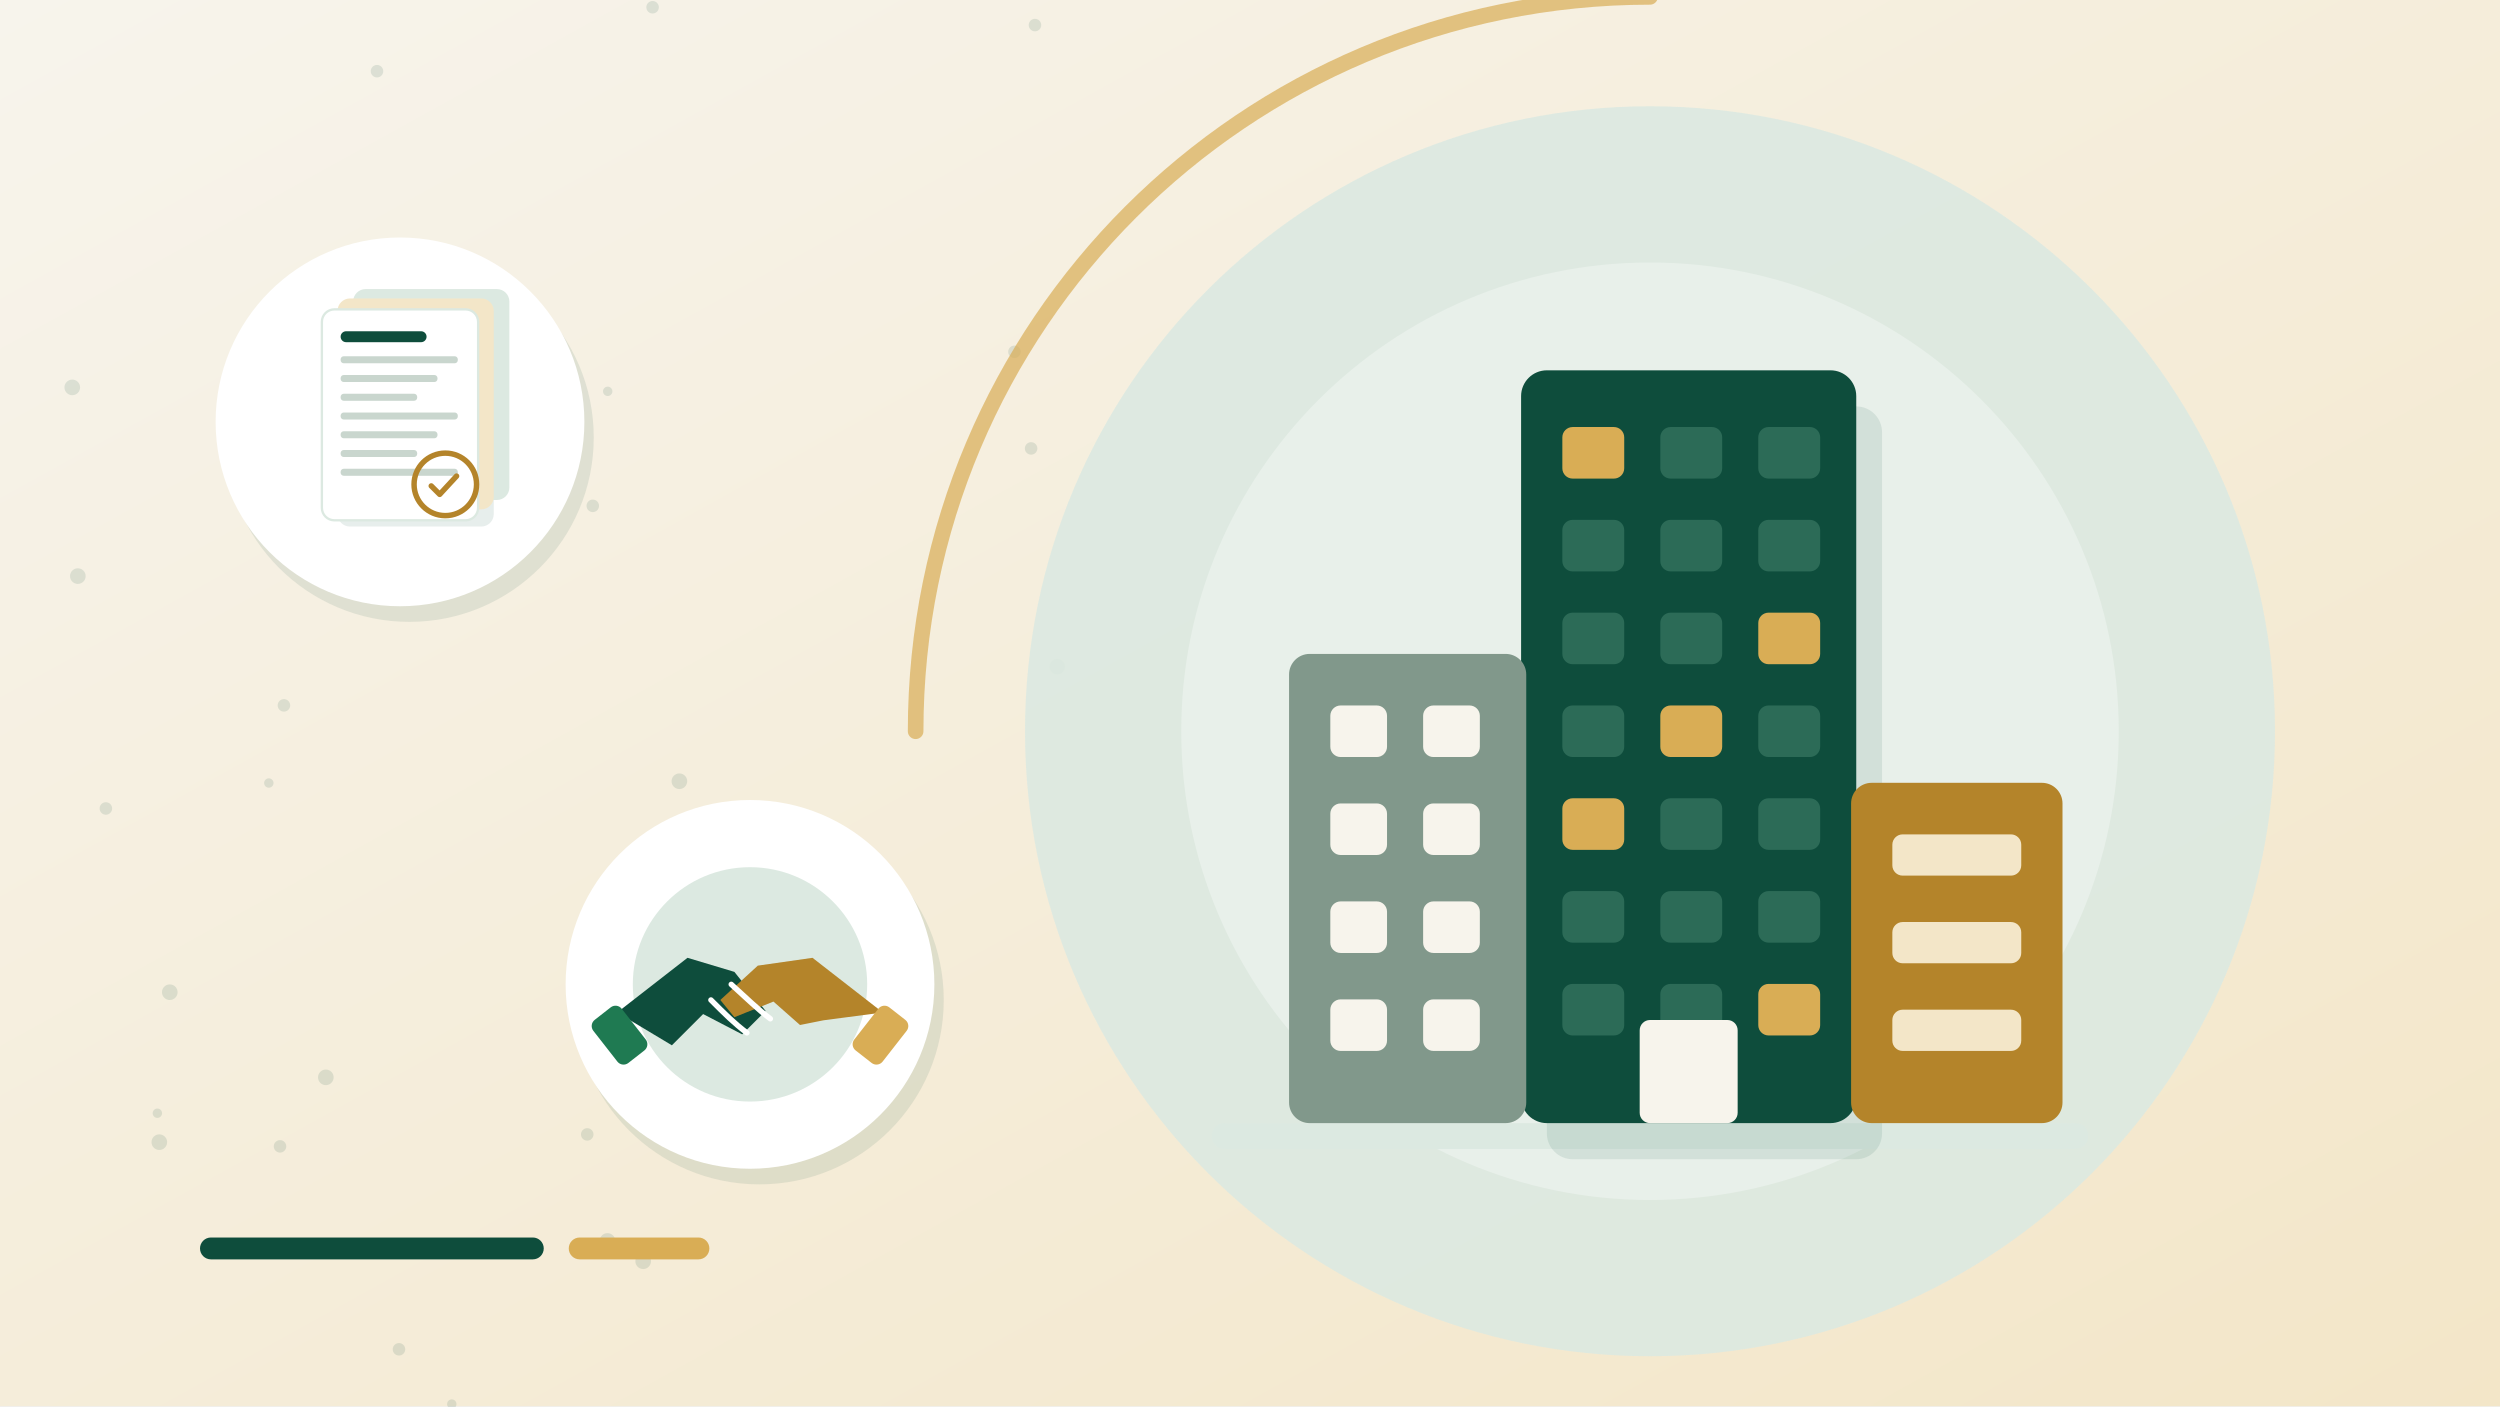
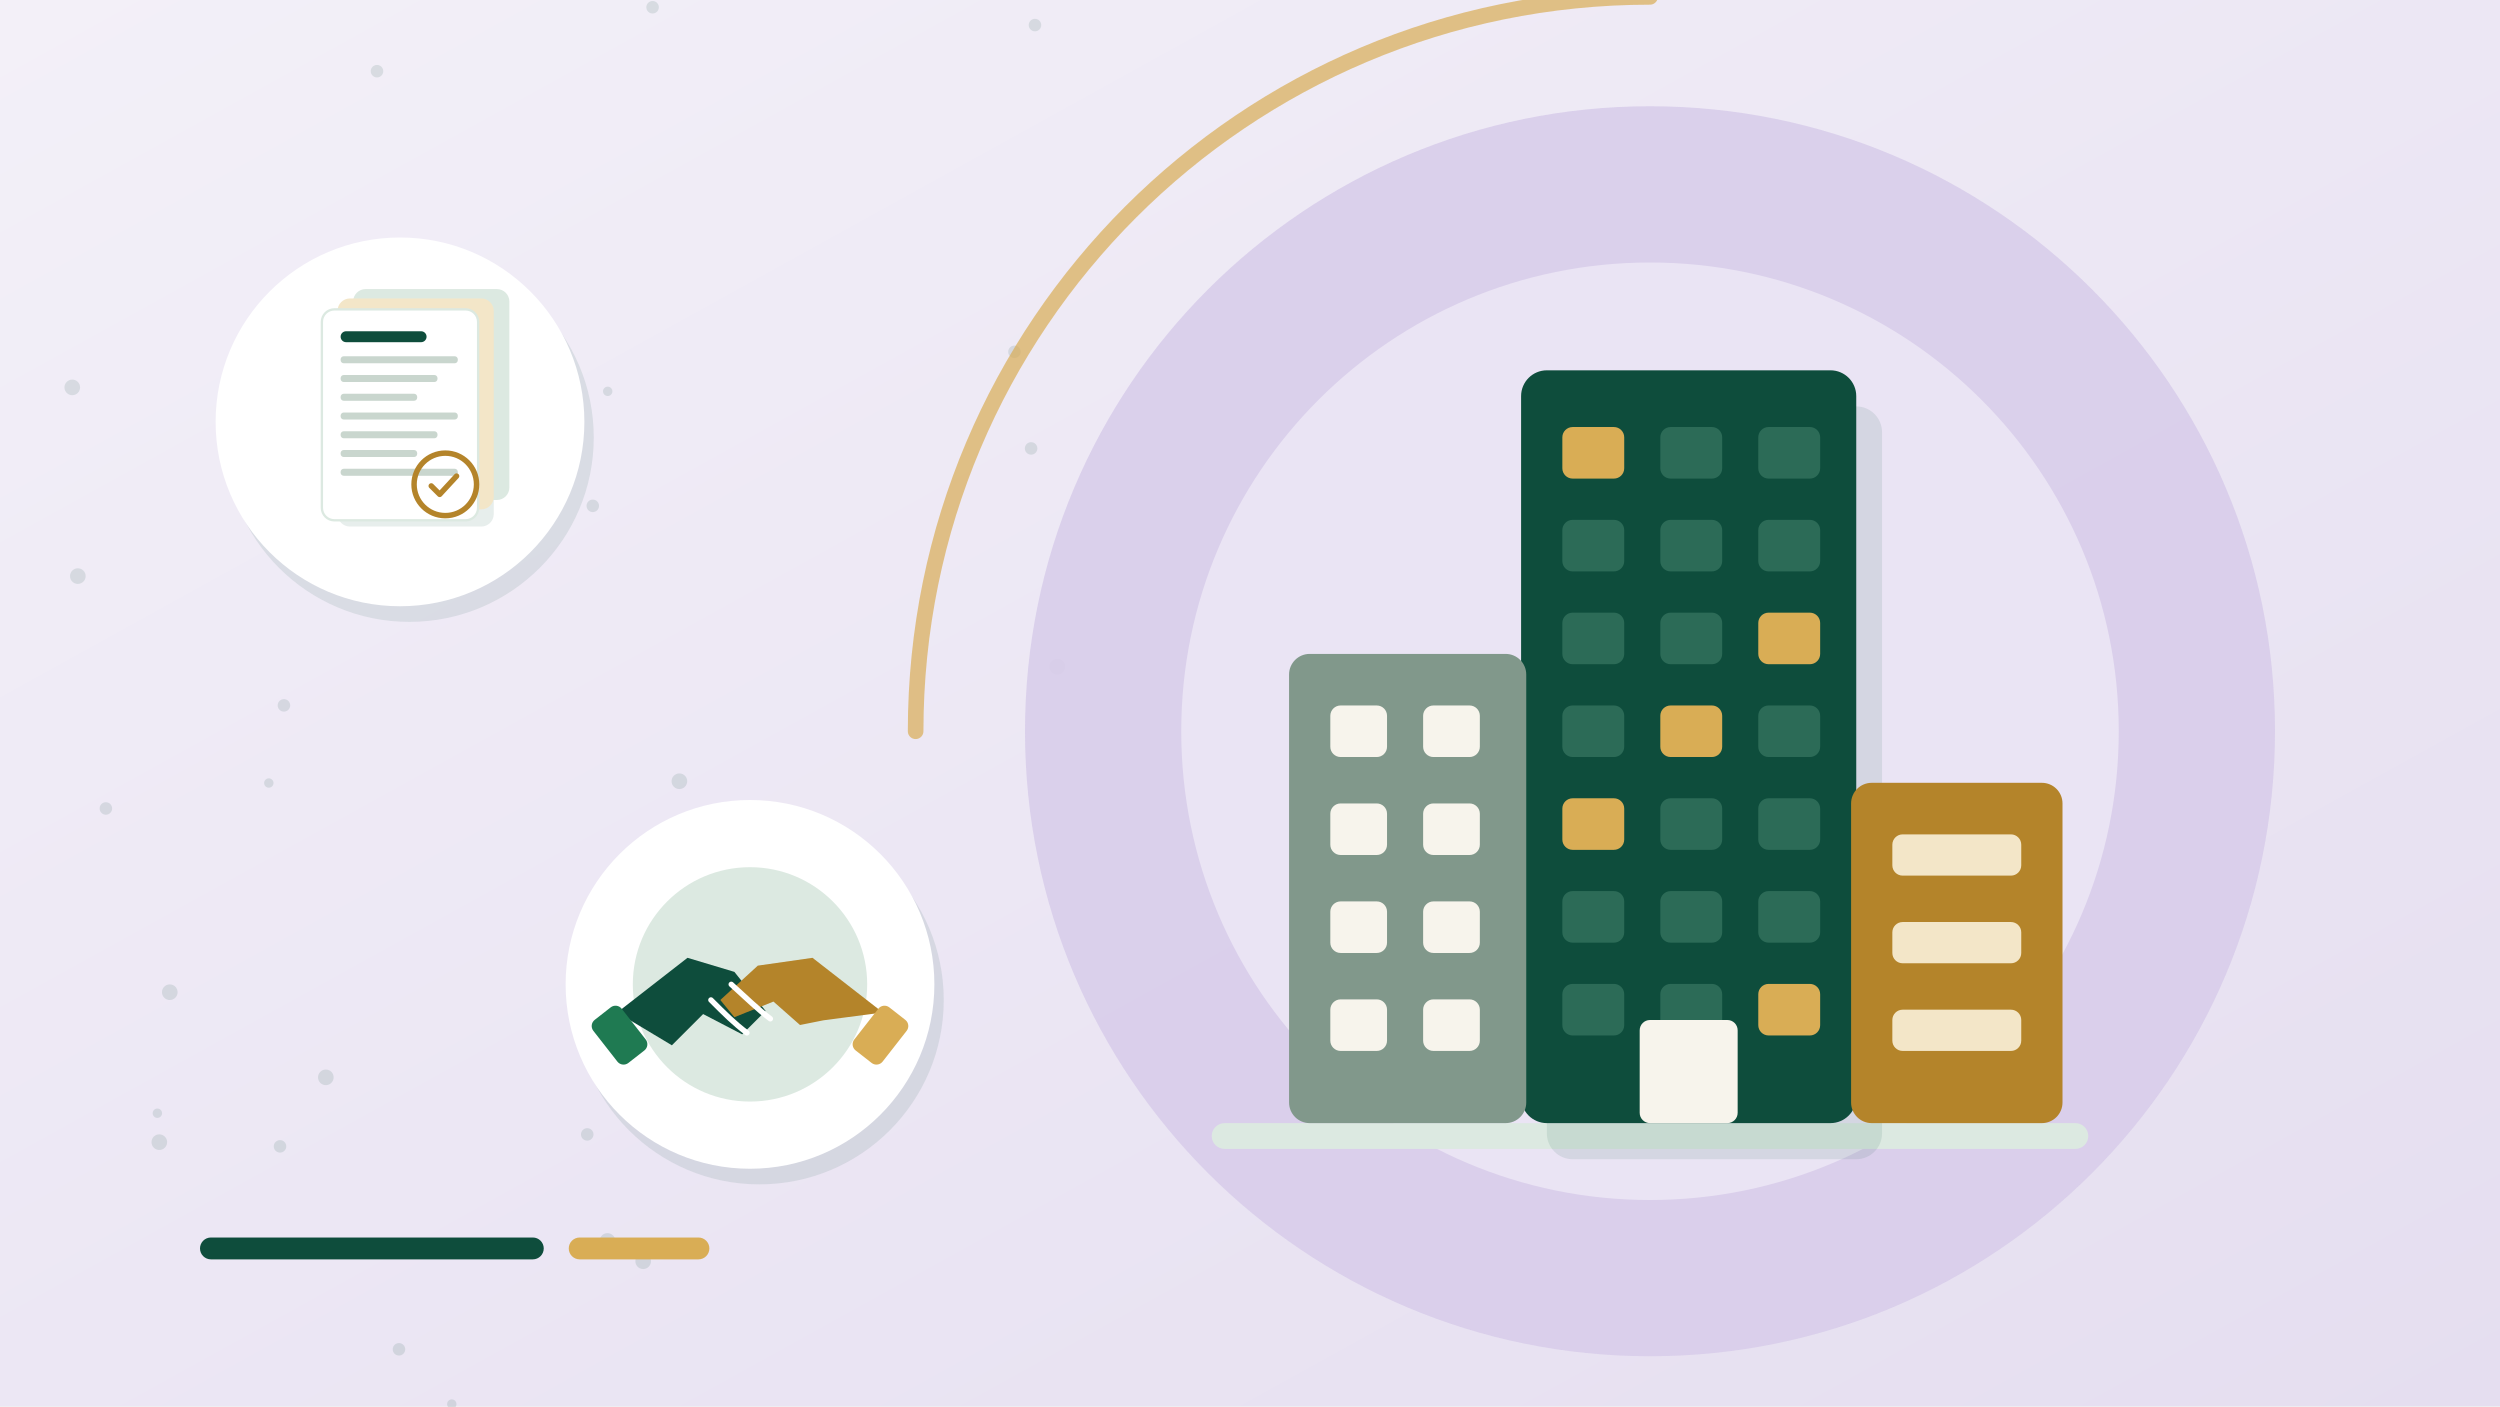
<svg xmlns="http://www.w3.org/2000/svg" viewBox="0 0 1600 900" width="1600" height="900">
  <defs>
    <linearGradient id="bg" x1="0" y1="0" x2="1" y2="1">
-       <stop offset="0" stop-color="#F7F4EC" />
-       <stop offset="1" stop-color="#F3E6C8" />
+       <stop offset="0" stop-color="#F3F0F8" />
+       <stop offset="1" stop-color="#E5DEF0" />
    </linearGradient>
  </defs>
  <rect x="0" y="0" width="1600" height="900" rx="0" fill="url(#bg)" />
  <circle cx="375.828" cy="726.022" r="4" fill="#0E4D3C" opacity=".12" />
  <circle cx="208.53" cy="689.497" r="5" fill="#0E4D3C" opacity=".12" />
  <circle cx="388.933" cy="250.449" r="3" fill="#0E4D3C" opacity=".12" />
  <circle cx="179.21" cy="733.667" r="4" fill="#0E4D3C" opacity=".12" />
  <circle cx="181.716" cy="451.442" r="4" fill="#0E4D3C" opacity=".12" />
  <circle cx="461.178" cy="615.991" r="5" fill="#0E4D3C" opacity=".12" />
  <circle cx="289.145" cy="898.602" r="3" fill="#0E4D3C" opacity=".12" />
  <circle cx="100.715" cy="712.462" r="3" fill="#0E4D3C" opacity=".12" />
  <circle cx="108.659" cy="635.012" r="5" fill="#0E4D3C" opacity=".12" />
  <circle cx="577.292" cy="617.248" r="4" fill="#0E4D3C" opacity=".12" />
  <circle cx="388.774" cy="794.21" r="5" fill="#0E4D3C" opacity=".12" />
  <circle cx="49.809" cy="368.707" r="5" fill="#0E4D3C" opacity=".12" />
  <circle cx="676.639" cy="426.689" r="5" fill="#0E4D3C" opacity=".12" />
  <circle cx="101.957" cy="730.984" r="5" fill="#0E4D3C" opacity=".12" />
  <circle cx="662.382" cy="16.051" r="4" fill="#0E4D3C" opacity=".12" />
  <circle cx="411.626" cy="807.191" r="5" fill="#0E4D3C" opacity=".12" />
  <circle cx="255.342" cy="863.555" r="4" fill="#0E4D3C" opacity=".12" />
  <circle cx="417.655" cy="4.642" r="4" fill="#0E4D3C" opacity=".12" />
  <circle cx="172.042" cy="501.135" r="3" fill="#0E4D3C" opacity=".12" />
  <circle cx="379.381" cy="323.737" r="4" fill="#0E4D3C" opacity=".12" />
  <circle cx="46.251" cy="247.936" r="5" fill="#0E4D3C" opacity=".12" />
  <circle cx="434.805" cy="499.992" r="5" fill="#0E4D3C" opacity=".12" />
  <circle cx="649.24" cy="225.155" r="4" fill="#0E4D3C" opacity=".12" />
  <circle cx="659.901" cy="286.991" r="4" fill="#0E4D3C" opacity=".12" />
  <circle cx="67.762" cy="517.422" r="4" fill="#0E4D3C" opacity=".12" />
  <circle cx="241.28" cy="45.563" r="4" fill="#0E4D3C" opacity=".12" />
-   <circle cx="1056" cy="468" r="400" fill="#DCE9E1" opacity=".9" />
-   <circle cx="1056" cy="468" r="300" fill="#E8F0EA" />
+   <circle cx="1056" cy="468" r="400" fill="#D8CDEA" opacity=".9" />
+   <circle cx="1056" cy="468" r="300" fill="#EAE4F4" />
  <path d="M586 468 a 470 470 0 0 1 470 -470" fill="none" stroke="#D9AD55" stroke-width="10" stroke-linecap="round" opacity=".7" />
  <g transform="translate(726 138) scale(1.65)">
    <rect x="30" y="352" width="340" height="10" rx="5" fill="#DCE9E1" />
    <rect x="160" y="74" width="130" height="292" rx="10" fill="#0E4D3C" opacity=".10" />
    <rect x="150" y="60" width="130" height="292" rx="10" fill="#0E4D3C" />
    <rect x="166" y="82" width="24" height="20" rx="4" fill="#D9AD55" />
    <rect x="204" y="82" width="24" height="20" rx="4" fill="#2C6B57" />
    <rect x="242" y="82" width="24" height="20" rx="4" fill="#2C6B57" />
    <rect x="166" y="118" width="24" height="20" rx="4" fill="#2C6B57" />
    <rect x="204" y="118" width="24" height="20" rx="4" fill="#2C6B57" />
    <rect x="242" y="118" width="24" height="20" rx="4" fill="#2C6B57" />
    <rect x="166" y="154" width="24" height="20" rx="4" fill="#2C6B57" />
    <rect x="204" y="154" width="24" height="20" rx="4" fill="#2C6B57" />
    <rect x="242" y="154" width="24" height="20" rx="4" fill="#D9AD55" />
    <rect x="166" y="190" width="24" height="20" rx="4" fill="#2C6B57" />
    <rect x="204" y="190" width="24" height="20" rx="4" fill="#D9AD55" />
    <rect x="242" y="190" width="24" height="20" rx="4" fill="#2C6B57" />
    <rect x="166" y="226" width="24" height="20" rx="4" fill="#D9AD55" />
    <rect x="204" y="226" width="24" height="20" rx="4" fill="#2C6B57" />
    <rect x="242" y="226" width="24" height="20" rx="4" fill="#2C6B57" />
    <rect x="166" y="262" width="24" height="20" rx="4" fill="#2C6B57" />
    <rect x="204" y="262" width="24" height="20" rx="4" fill="#2C6B57" />
    <rect x="242" y="262" width="24" height="20" rx="4" fill="#2C6B57" />
    <rect x="166" y="298" width="24" height="20" rx="4" fill="#2C6B57" />
    <rect x="204" y="298" width="24" height="20" rx="4" fill="#2C6B57" />
    <rect x="242" y="298" width="24" height="20" rx="4" fill="#D9AD55" />
    <rect x="196" y="312" width="38" height="40" rx="4" fill="#F7F4EC" />
    <rect x="60" y="170" width="92" height="182" rx="8" fill="#81988B" />
    <rect x="76" y="190" width="22" height="20" rx="4" fill="#F7F4EC" />
    <rect x="112" y="190" width="22" height="20" rx="4" fill="#F7F4EC" />
    <rect x="76" y="228" width="22" height="20" rx="4" fill="#F7F4EC" />
    <rect x="112" y="228" width="22" height="20" rx="4" fill="#F7F4EC" />
    <rect x="76" y="266" width="22" height="20" rx="4" fill="#F7F4EC" />
    <rect x="112" y="266" width="22" height="20" rx="4" fill="#F7F4EC" />
    <rect x="76" y="304" width="22" height="20" rx="4" fill="#F7F4EC" />
    <rect x="112" y="304" width="22" height="20" rx="4" fill="#F7F4EC" />
    <rect x="278" y="220" width="82" height="132" rx="8" fill="#B4842A" />
    <rect x="294" y="240" width="50" height="16" rx="4" fill="#F3E6C8" />
    <rect x="294" y="274" width="50" height="16" rx="4" fill="#F3E6C8" />
    <rect x="294" y="308" width="50" height="16" rx="4" fill="#F3E6C8" />
  </g>
  <circle cx="262" cy="280" r="118" fill="#0E4D3C" opacity=".10" />
  <circle cx="256" cy="270" r="118" fill="#FFFFFF" />
  <g transform="translate(156 170) scale(.5)">
    <rect x="120" y="64" width="200" height="270" rx="16" fill="#0E4D3C" opacity=".10" />
    <rect x="140" y="30" width="200" height="270" rx="16" fill="#DCE9E1" />
    <rect x="120" y="42" width="200" height="270" rx="16" fill="#F3E6C8" />
    <rect x="100" y="56" width="200" height="270" rx="16" fill="#FFFFFF" stroke="#DCE9E1" stroke-width="3" />
    <rect x="124" y="84" width="110" height="14" rx="7" fill="#0E4D3C" />
    <rect x="124" y="116" width="150" height="9" rx="4" fill="#C9D6CE" />
    <rect x="124" y="140" width="124" height="9" rx="4" fill="#C9D6CE" />
    <rect x="124" y="164" width="98" height="9" rx="4" fill="#C9D6CE" />
    <rect x="124" y="188" width="150" height="9" rx="4" fill="#C9D6CE" />
    <rect x="124" y="212" width="124" height="9" rx="4" fill="#C9D6CE" />
    <rect x="124" y="236" width="98" height="9" rx="4" fill="#C9D6CE" />
    <rect x="124" y="260" width="150" height="9" rx="4" fill="#C9D6CE" />
    <circle cx="258" cy="280" r="40" fill="none" stroke="#B4842A" stroke-width="7" />
    <path d="M240 282 l10.8 10.8 l21.6 -23.4" fill="none" stroke="#B4842A" stroke-width="7" stroke-linecap="round" stroke-linejoin="round" />
  </g>
  <circle cx="486" cy="640" r="118" fill="#0E4D3C" opacity=".10" />
  <circle cx="480" cy="630" r="118" fill="#FFFFFF" />
  <g transform="translate(380 530) scale(.5)">
    <circle cx="200" cy="200" r="150" fill="#DCE9E1" />
    <path d="M30 236l90-70 60 18 40 50-30 30-50-26-40 40z" fill="#0E4D3C" />
    <path d="M370 236l-90-70-70 10-48 44 18 22 50-20 34 30 30-6z" fill="#B4842A" />
    <path d="M150 220c18 18 30 30 46 42M176 200c20 18 34 32 50 44" fill="none" stroke="#FFFFFF" stroke-width="7" stroke-linecap="round" stroke-linejoin="round" />
    <rect x="10" y="230" width="46" height="70" rx="10" fill="#1F7A52" transform="rotate(-38 33 265)" />
    <rect x="344" y="230" width="46" height="70" rx="10" fill="#D9AD55" transform="rotate(38 367 265)" />
  </g>
  <rect x="128" y="792" width="220" height="14" rx="7" fill="#0E4D3C" />
  <rect x="364" y="792" width="90" height="14" rx="7" fill="#D9AD55" />
</svg>
